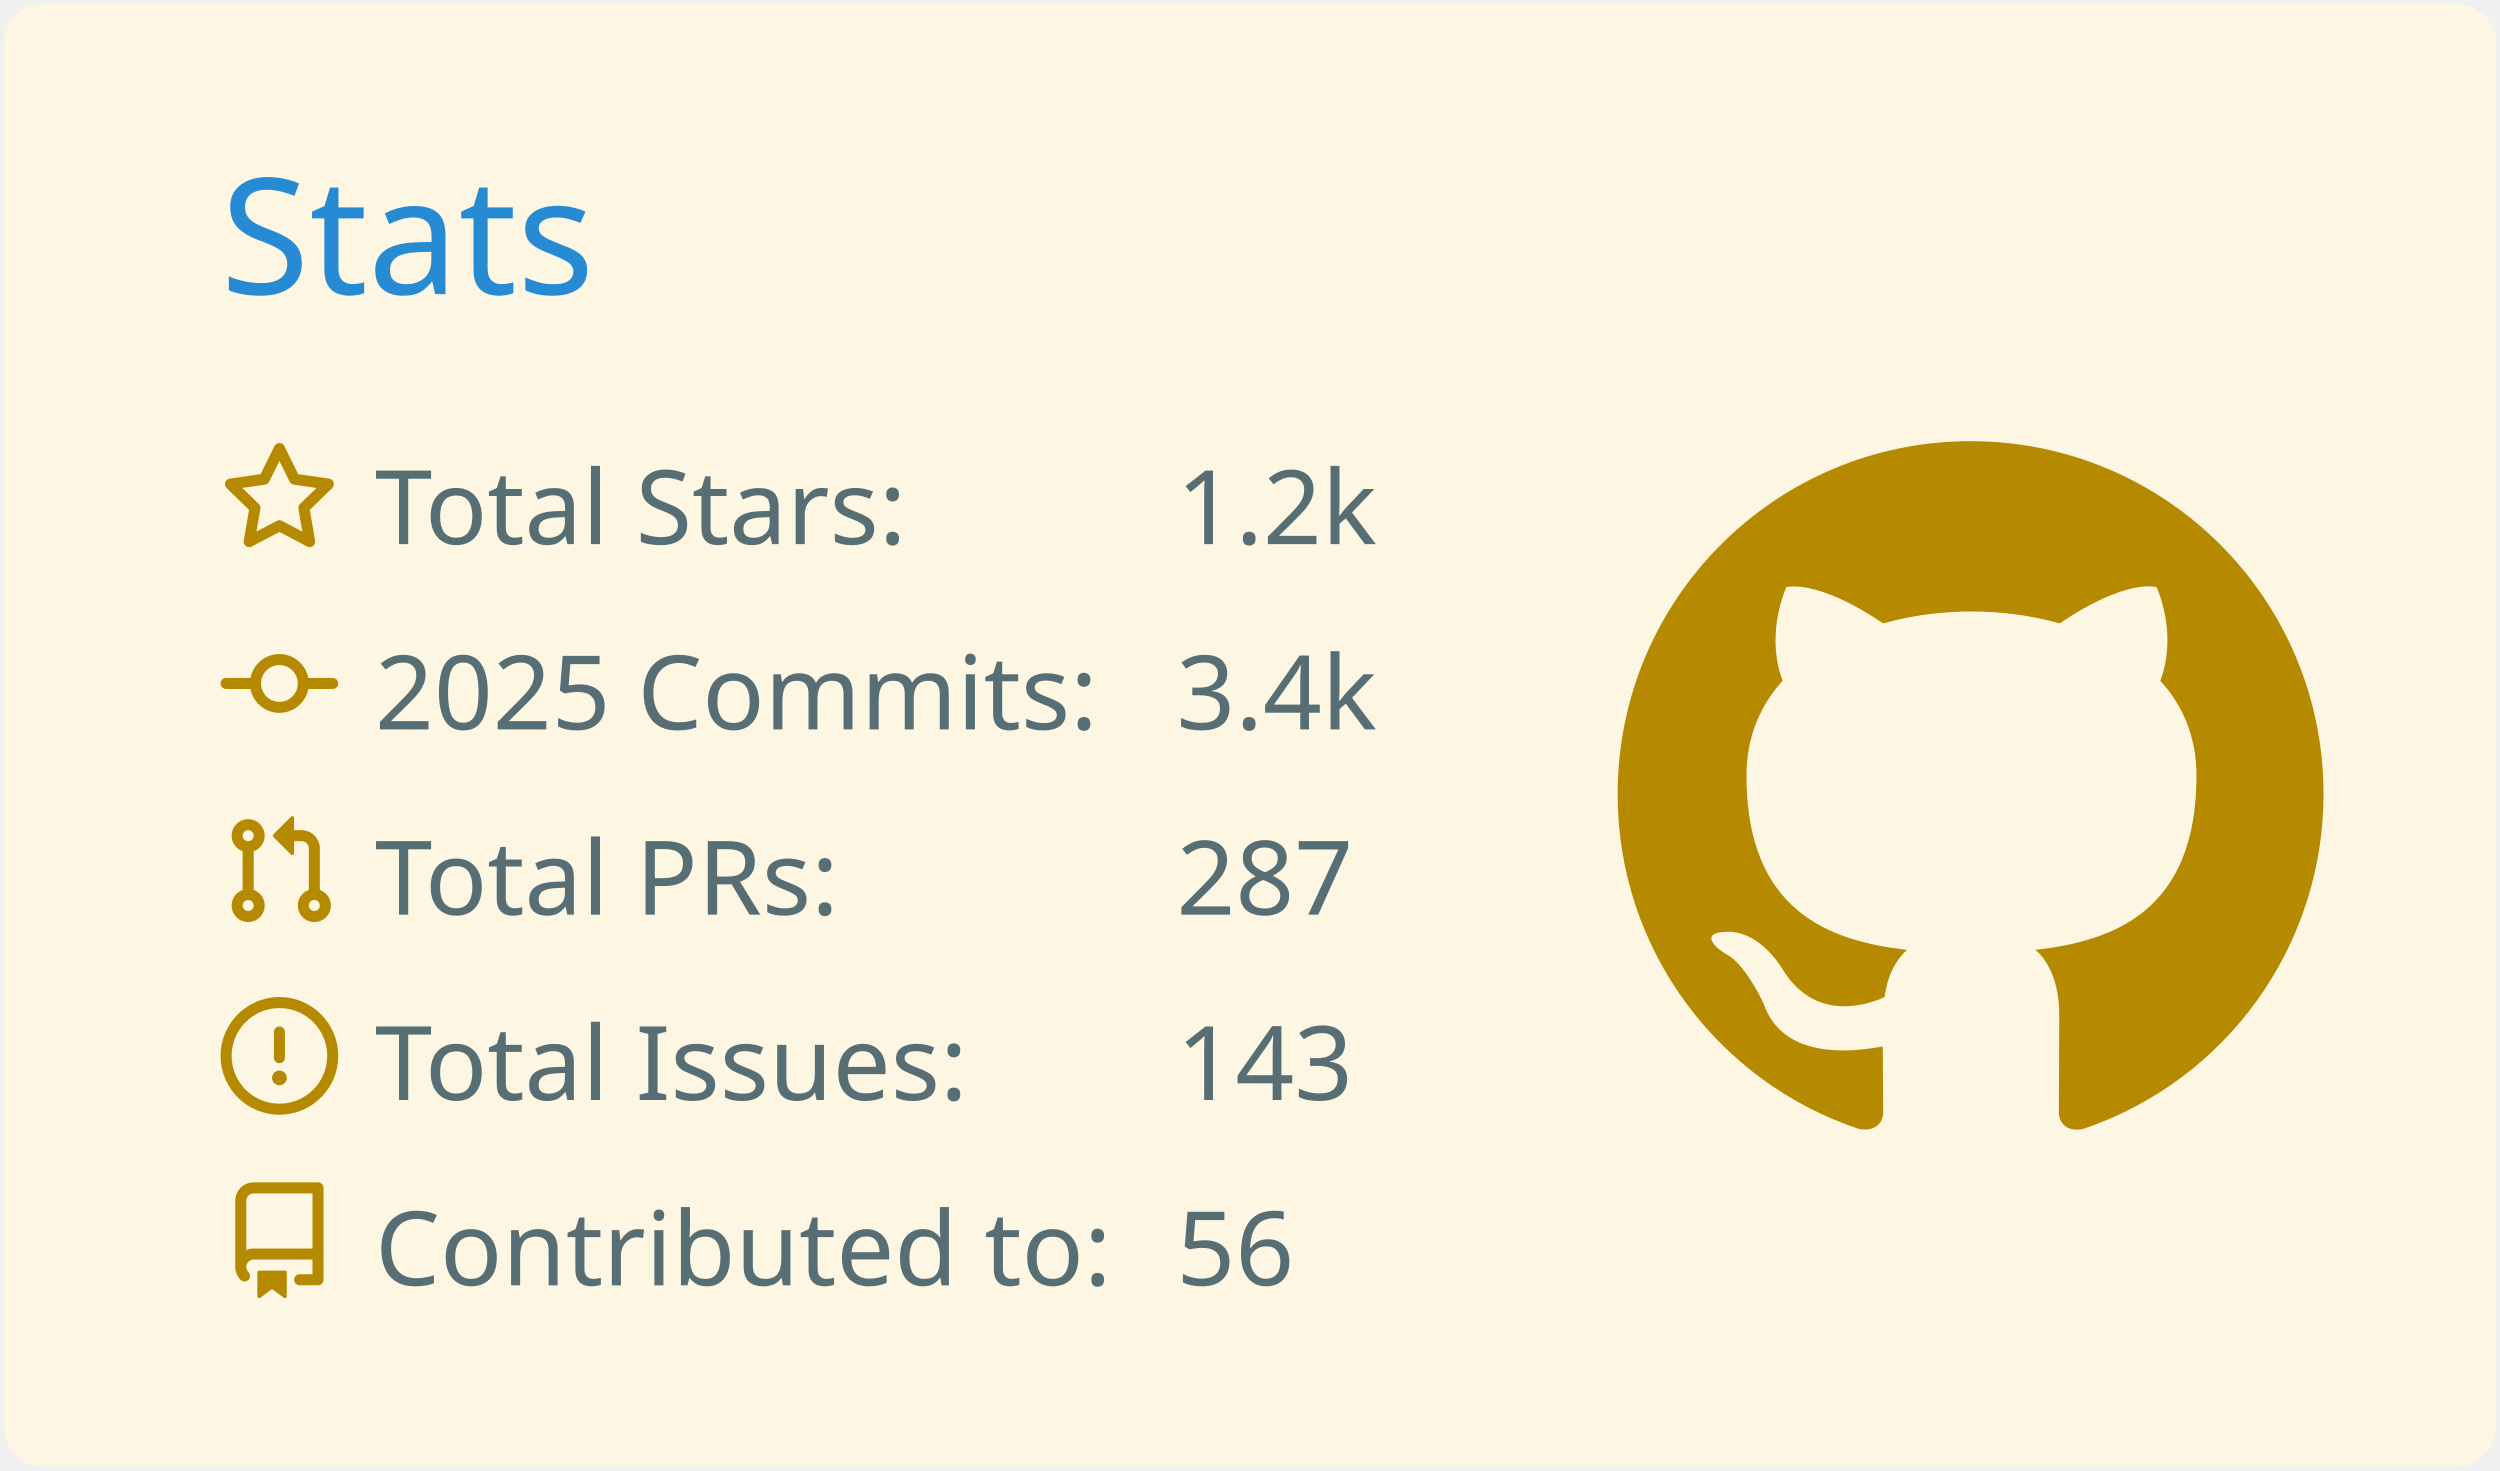
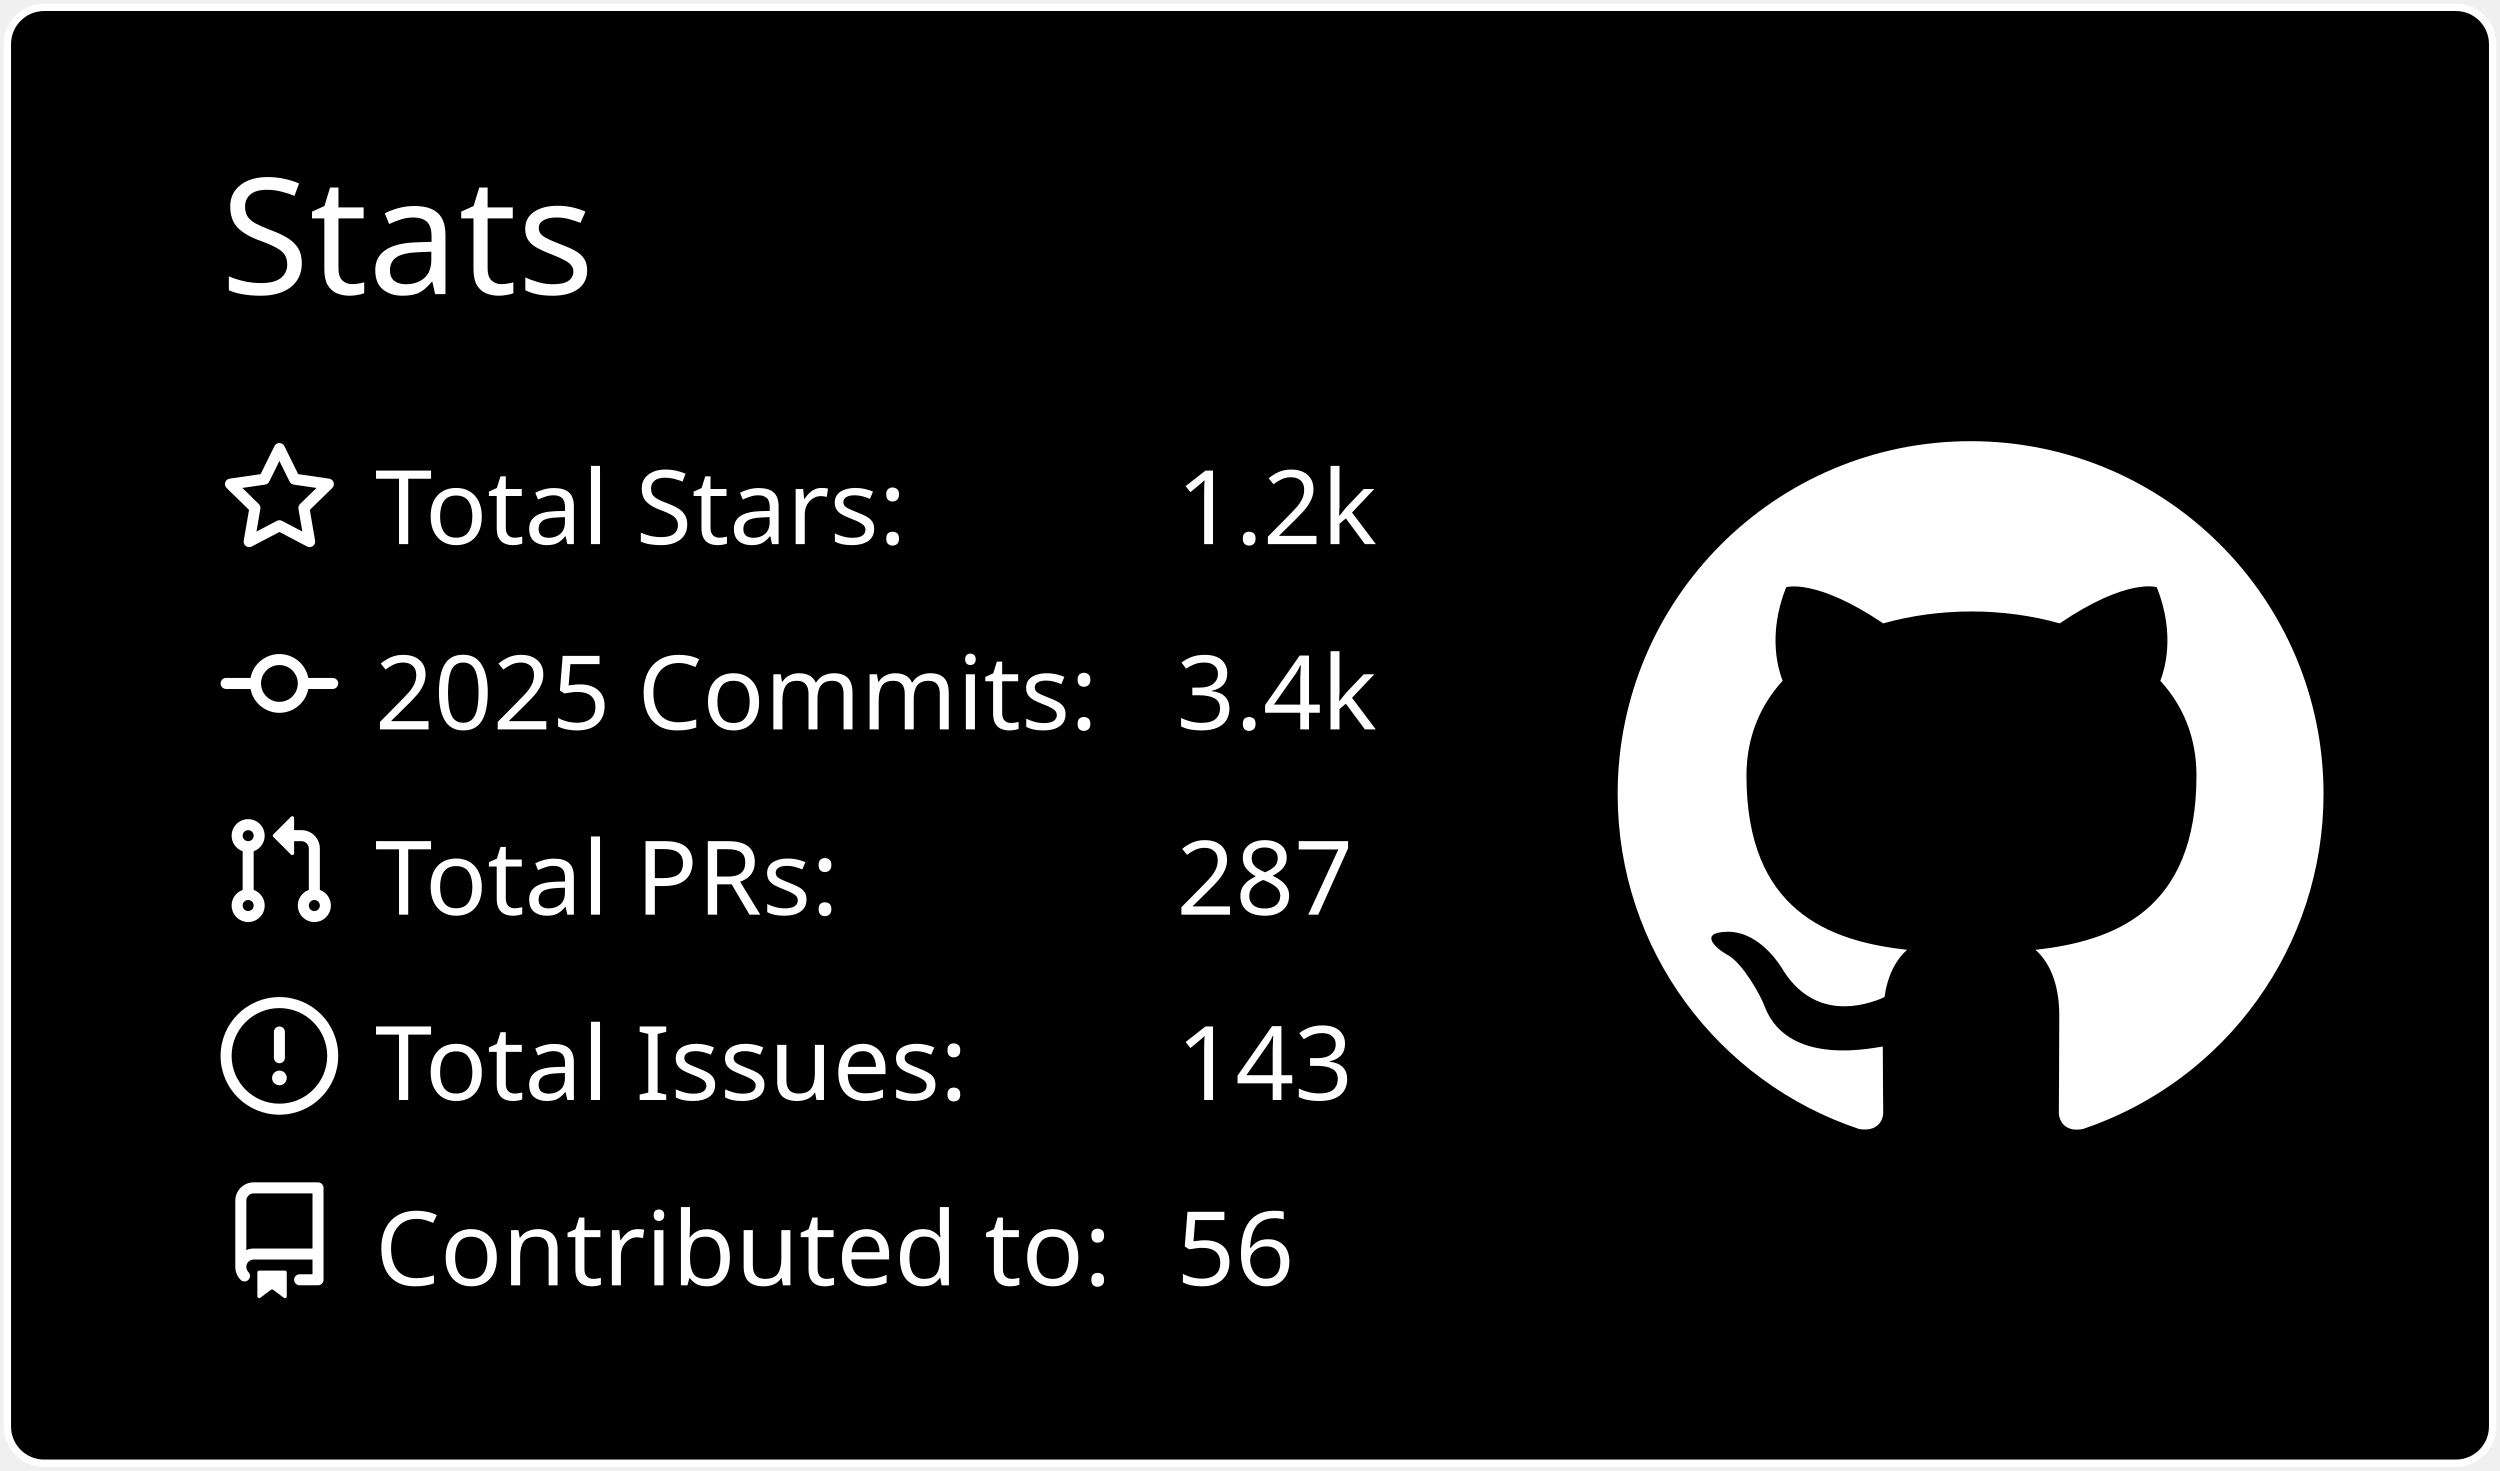
<svg xmlns="http://www.w3.org/2000/svg" width="340" height="200" viewBox="0 0 340 200">
  <style>
@keyframes gpsc-fade{from{opacity:0}to{opacity:1}}
@keyframes gpsc-rise{from{opacity:0;transform:translateY(16px)}to{opacity:1;transform:translateY(0)}}
@keyframes gpsc-grow{from{transform:scaleY(0)}to{transform:scaleY(1)}}
@keyframes gpsc-pop{from{opacity:0;transform:scale(.55)}to{opacity:1;transform:scale(1)}}
@keyframes gpsc-wipe{from{transform:translateX(calc(-1 * var(--gpsc-w,420px)))}to{transform:translateX(0)}}
@keyframes gpsc-tint{from{filter:sepia(.7) saturate(4) hue-rotate(-70deg)}to{filter:sepia(0) saturate(1) hue-rotate(0)}}
@keyframes gpsc-rgb{0%{filter:hue-rotate(0deg) saturate(1)}50%{filter:hue-rotate(180deg) saturate(1.7)}100%{filter:hue-rotate(360deg) saturate(1)}}.gpsc-item{animation:gpsc-fade 1.2s ease both calc(var(--gpsc-i,0) * 0.18s)}.arc{animation:gpsc-pop 1.2s ease both 1.35s;transform-box:fill-box;transform-origin:center}rect.bar{animation:gpsc-grow 1.5s cubic-bezier(.2,.7,.3,1) both 1.35s;transform-box:fill-box;transform-origin:center bottom}.gpsc-reveal{animation:gpsc-wipe 1.8s linear both 1.2s}@media (prefers-reduced-motion:reduce){.gpsc-root,.gpsc-root *,.gpsc-item,.gpsc-chart,rect.bar,.arc,.gpsc-reveal{animation:none!important}}</style>
  <style>* {
          font-family: 'Segoe UI', Ubuntu, "Helvetica Neue", Sans-Serif
        }</style>
  <g class="gpsc-root">
-     <rect x="1" y="1" rx="5" ry="5" height="99%" width="99.412%" stroke="#fdf6e3" stroke-width="1" fill="#fdf6e3" stroke-opacity="1" />
-     <text x="30" y="40" class="gpsc-item" style="--gpsc-i: 0; font-size: 22px; fill: #268bd2;">Stats</text>
+     <rect x="1" y="1" rx="5" ry="5" height="99%" width="99.412%" stroke="#ffffff" stroke-width="1" fill="#000000" stroke-opacity="1" />
+     <text x="30" y="40" class="gpsc-item" style="--gpsc-i: 0; font-size: 22px; fill: #ffffff;">Stats</text>
    <g transform="translate(0,40)">
      <g transform="translate(30,20)">
        <g class="gpsc-item" style="--gpsc-i: 0;">
-           <g transform="translate(0,0)" width="14" height="14" fill="#b58900">
+           <g transform="translate(0,0)" width="14" height="14" fill="#ffffff">
            <path fill-rule="evenodd" d="M8 .25a.75.75 0 01.673.418l1.882 3.815 4.21.612a.75.75 0 01.416 1.279l-3.046 2.97.719 4.192a.75.75 0 01-1.088.791L8 12.347l-3.766 1.98a.75.75 0 01-1.088-.79l.72-4.194L.818 6.374a.75.75 0 01.416-1.28l4.21-.611L7.327.668A.75.75 0 018 .25zm0 2.445L6.615 5.5a.75.75 0 01-.564.41l-3.097.45 2.24 2.184a.75.75 0 01.216.664l-.528 3.084 2.769-1.456a.75.75 0 01.698 0l2.77 1.456-.53-3.084a.75.75 0 01.216-.664l2.24-2.183-3.096-.45a.75.75 0 01-.564-.41L8 2.694v.001z" />
          </g>
        </g>
        <g class="gpsc-item" style="--gpsc-i: 1;">
-           <g transform="translate(0,25.2)" width="14" height="14" fill="#b58900">
+           <g transform="translate(0,25.2)" width="14" height="14" fill="#ffffff">
            <path fill-rule="evenodd" d="M10.5 7.75a2.5 2.5 0 11-5 0 2.5 2.5 0 015 0zm1.43.75a4.002 4.002 0 01-7.86 0H.75a.75.75 0 110-1.5h3.32a4.001 4.001 0 017.86 0h3.32a.75.75 0 110 1.5h-3.32z" />
          </g>
        </g>
        <g class="gpsc-item" style="--gpsc-i: 2;">
-           <g transform="translate(0,50.4)" width="14" height="14" fill="#b58900">
+           <g transform="translate(0,50.4)" width="14" height="14" fill="#ffffff">
            <path fill-rule="evenodd" d="M7.177 3.073L9.573.677A.25.25 0 0110 .854v4.792a.25.25 0 01-.427.177L7.177 3.427a.25.25 0 010-.354zM3.75 2.5a.75.75 0 100 1.5.75.75 0 000-1.5zm-2.25.75a2.25 2.25 0 113 2.122v5.256a2.251 2.251 0 11-1.5 0V5.372A2.25 2.25 0 011.5 3.25zM11 2.5h-1V4h1a1 1 0 011 1v5.628a2.251 2.251 0 101.5 0V5A2.5 2.5 0 0011 2.5zm1 10.25a.75.75 0 111.5 0 .75.75 0 01-1.5 0zM3.75 12a.75.75 0 100 1.5.75.75 0 000-1.5z" />
          </g>
        </g>
        <g class="gpsc-item" style="--gpsc-i: 3;">
-           <g transform="translate(0,75.6)" width="14" height="14" fill="#b58900">
+           <g transform="translate(0,75.6)" width="14" height="14" fill="#ffffff">
            <path fill-rule="evenodd" d="M8 1.5a6.5 6.5 0 100 13 6.5 6.5 0 000-13zM0 8a8 8 0 1116 0A8 8 0 010 8zm9 3a1 1 0 11-2 0 1 1 0 012 0zm-.25-6.25a.75.75 0 00-1.5 0v3.5a.75.75 0 001.5 0v-3.5z" />
          </g>
        </g>
        <g class="gpsc-item" style="--gpsc-i: 4;">
-           <g transform="translate(0,100.8)" width="14" height="14" fill="#b58900">
+           <g transform="translate(0,100.8)" width="14" height="14" fill="#ffffff">
            <path fill-rule="evenodd" d="M2 2.5A2.5 2.5 0 014.5 0h8.75a.75.75 0 01.75.75v12.5a.75.75 0 01-.75.75h-2.5a.75.75 0 110-1.5h1.75v-2h-8a1 1 0 00-.714 1.7.75.75 0 01-1.072 1.05A2.495 2.495 0 012 11.5v-9zm10.5-1V9h-8c-.356 0-.694.074-1 .208V2.5a1 1 0 011-1h8zM5 12.25v3.25a.25.25 0 00.4.2l1.45-1.087a.25.25 0 01.3 0L8.6 15.7a.25.25 0 00.4-.2v-3.25a.25.25 0 00-.25-.25h-3.5a.25.25 0 00-.25.25z" />
          </g>
        </g>
-         <text x="21" y="14" class="gpsc-item" style="--gpsc-i: 0; fill: #586e75; font-size: 14px;">Total Stars:</text>
-         <text x="21" y="39.2" class="gpsc-item" style="--gpsc-i: 1; fill: #586e75; font-size: 14px;">2025 Commits:</text>
-         <text x="21" y="64.4" class="gpsc-item" style="--gpsc-i: 2; fill: #586e75; font-size: 14px;">Total PRs:</text>
-         <text x="21" y="89.6" class="gpsc-item" style="--gpsc-i: 3; fill: #586e75; font-size: 14px;">Total Issues:</text>
-         <text x="21" y="114.8" class="gpsc-item" style="--gpsc-i: 4; fill: #586e75; font-size: 14px;">Contributed to:</text>
-         <text x="130" y="14" class="gpsc-item" style="--gpsc-i: 0; fill: #586e75; font-size: 14px;">1.2k</text>
-         <text x="130" y="39.2" class="gpsc-item" style="--gpsc-i: 1; fill: #586e75; font-size: 14px;">3.4k</text>
-         <text x="130" y="64.4" class="gpsc-item" style="--gpsc-i: 2; fill: #586e75; font-size: 14px;">287</text>
-         <text x="130" y="89.6" class="gpsc-item" style="--gpsc-i: 3; fill: #586e75; font-size: 14px;">143</text>
-         <text x="130" y="114.8" class="gpsc-item" style="--gpsc-i: 4; fill: #586e75; font-size: 14px;">56</text>
+         <text x="21" y="14" class="gpsc-item" style="--gpsc-i: 0; fill: #ffffff; font-size: 14px;">Total Stars:</text>
+         <text x="21" y="39.2" class="gpsc-item" style="--gpsc-i: 1; fill: #ffffff; font-size: 14px;">2025 Commits:</text>
+         <text x="21" y="64.4" class="gpsc-item" style="--gpsc-i: 2; fill: #ffffff; font-size: 14px;">Total PRs:</text>
+         <text x="21" y="89.6" class="gpsc-item" style="--gpsc-i: 3; fill: #ffffff; font-size: 14px;">Total Issues:</text>
+         <text x="21" y="114.8" class="gpsc-item" style="--gpsc-i: 4; fill: #ffffff; font-size: 14px;">Contributed to:</text>
+         <text x="130" y="14" class="gpsc-item" style="--gpsc-i: 0; fill: #ffffff; font-size: 14px;">1.2k</text>
+         <text x="130" y="39.2" class="gpsc-item" style="--gpsc-i: 1; fill: #ffffff; font-size: 14px;">3.4k</text>
+         <text x="130" y="64.4" class="gpsc-item" style="--gpsc-i: 2; fill: #ffffff; font-size: 14px;">287</text>
+         <text x="130" y="89.6" class="gpsc-item" style="--gpsc-i: 3; fill: #ffffff; font-size: 14px;">143</text>
+         <text x="130" y="114.8" class="gpsc-item" style="--gpsc-i: 4; fill: #ffffff; font-size: 14px;">56</text>
      </g>
      <g transform="translate(220,20)">
-         <g transform="scale(6)" style="fill: #b58900;">
+         <g transform="scale(6)" style="fill: #ffffff;">
          <path fill-rule="evenodd" d="M8 0C3.58 0 0 3.58 0 8c0 3.54 2.29 6.53 5.47 7.59.4.07.55-.17.55-.38 0-.19-.01-.82-.01-1.49-2.01.37-2.53-.49-2.69-.94-.09-.23-.48-.94-.82-1.13-.28-.15-.68-.52-.01-.53.63-.01 1.08.58 1.23.82.72 1.21 1.87.87 2.33.66.07-.52.28-.87.51-1.07-1.78-.2-3.64-.89-3.64-3.95 0-.87.31-1.59.82-2.15-.08-.2-.36-1.02.08-2.12 0 0 .67-.21 2.2.82.64-.18 1.32-.27 2-.27.68 0 1.36.09 2 .27 1.53-1.04 2.2-.82 2.2-.82.44 1.1.16 1.92.08 2.12.51.56.82 1.27.82 2.15 0 3.07-1.87 3.75-3.65 3.95.29.25.54.73.54 1.48 0 1.07-.01 1.93-.01 2.2 0 .21.15.46.55.38A8.013 8.013 0 0016 8c0-4.42-3.58-8-8-8z" />
        </g>
      </g>
    </g>
  </g>
</svg>
